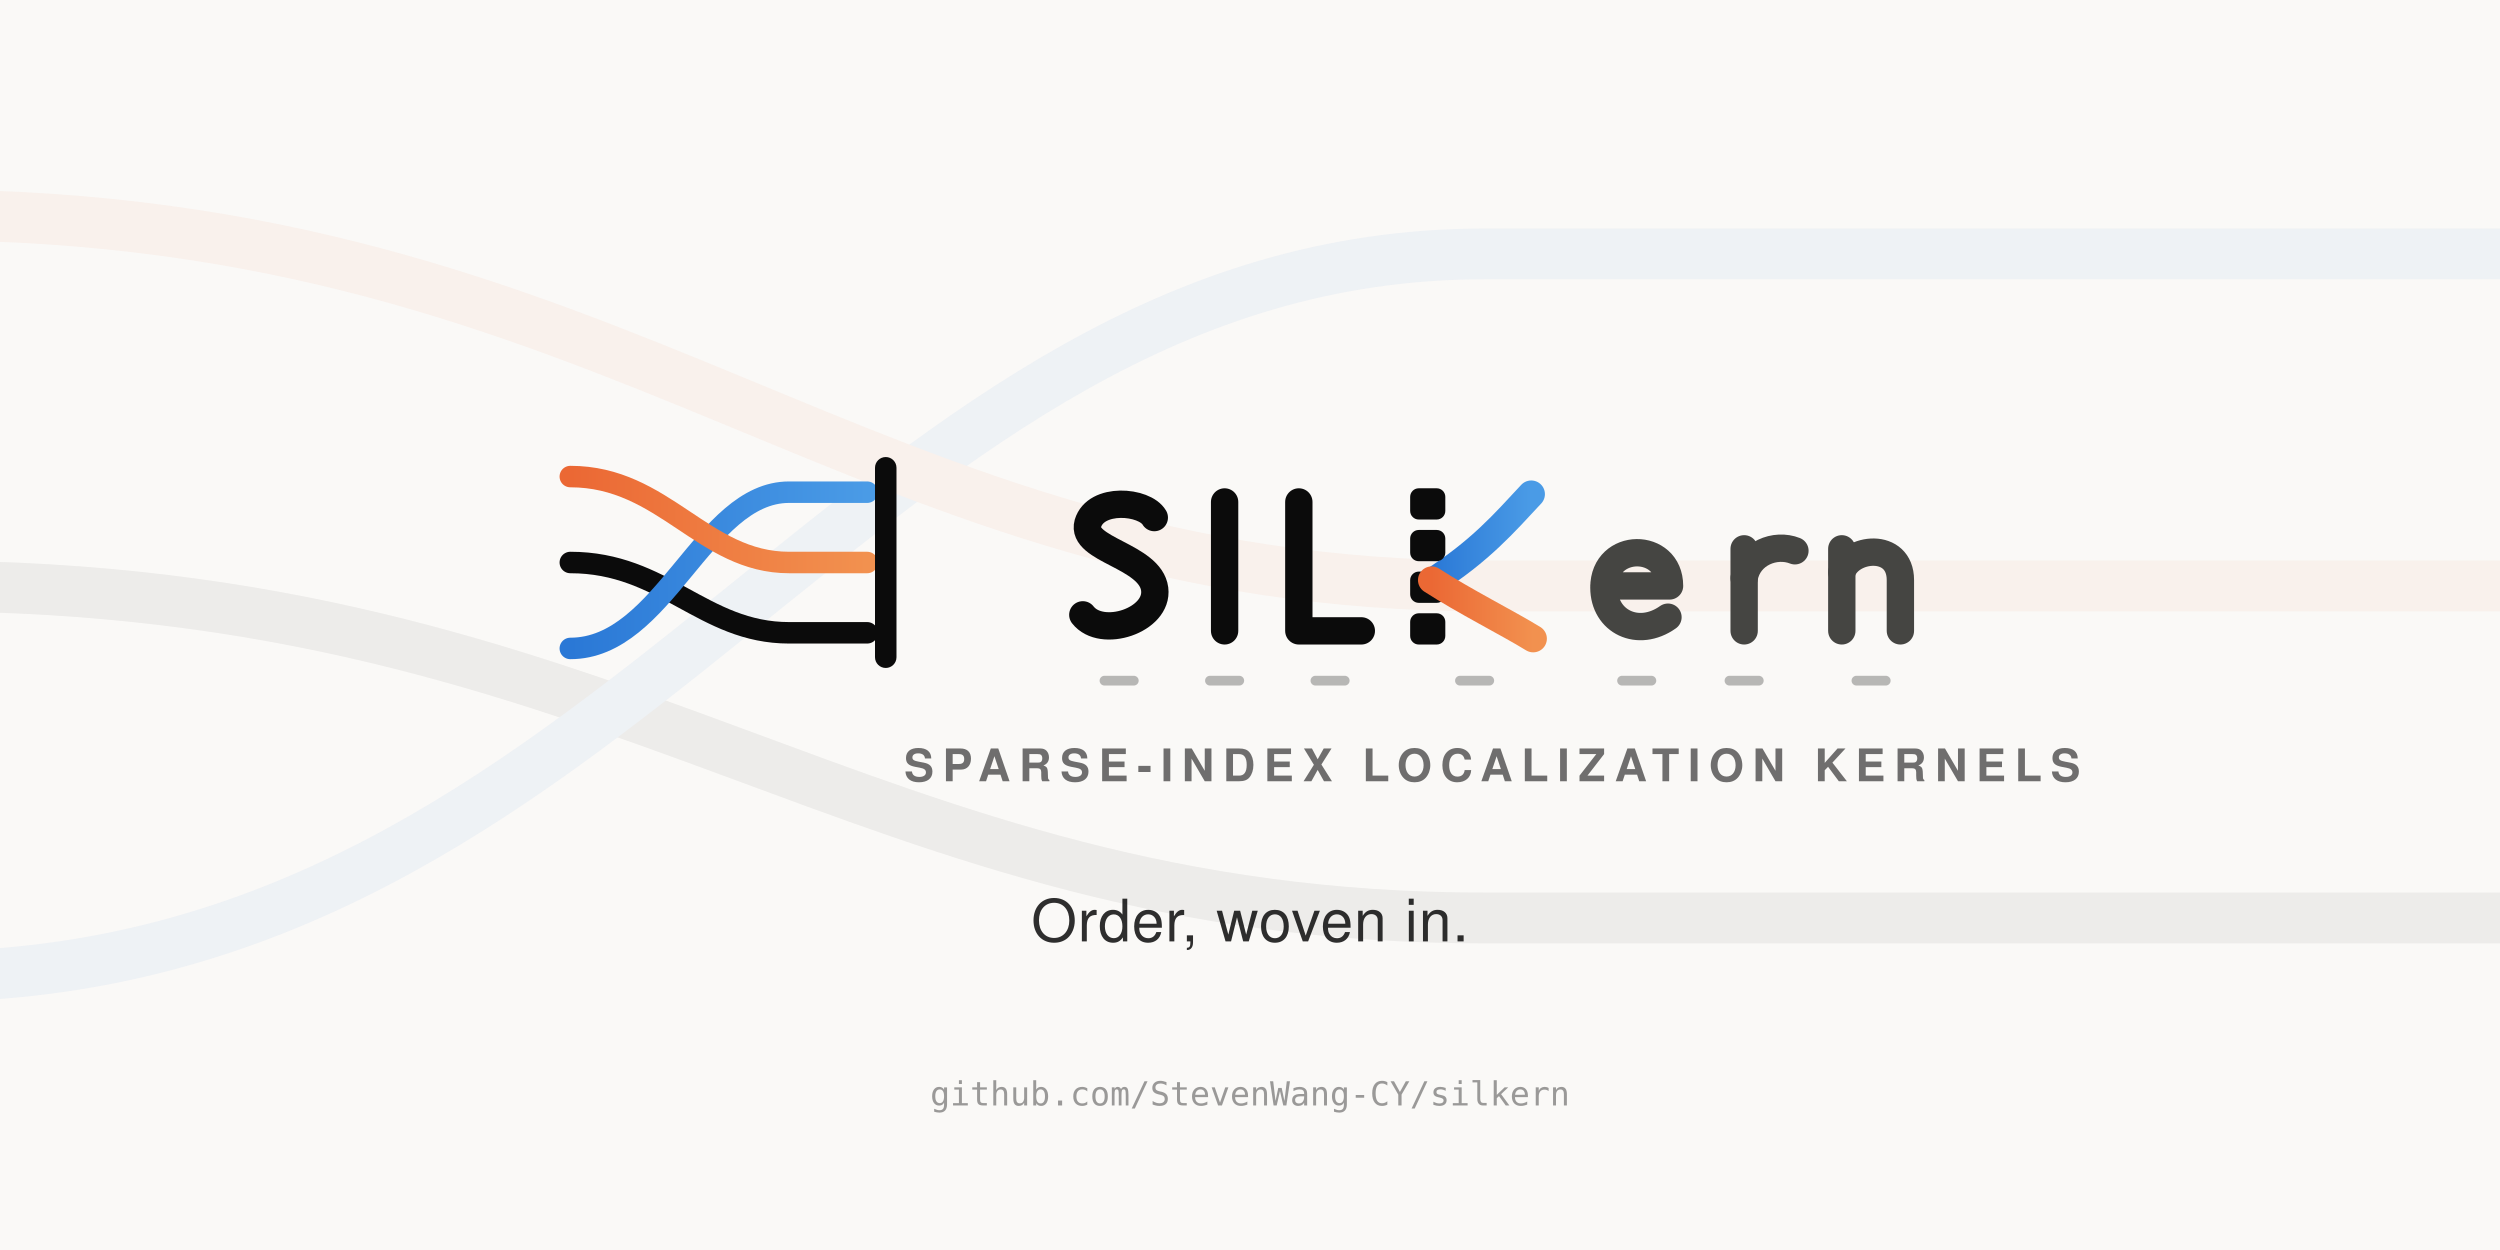
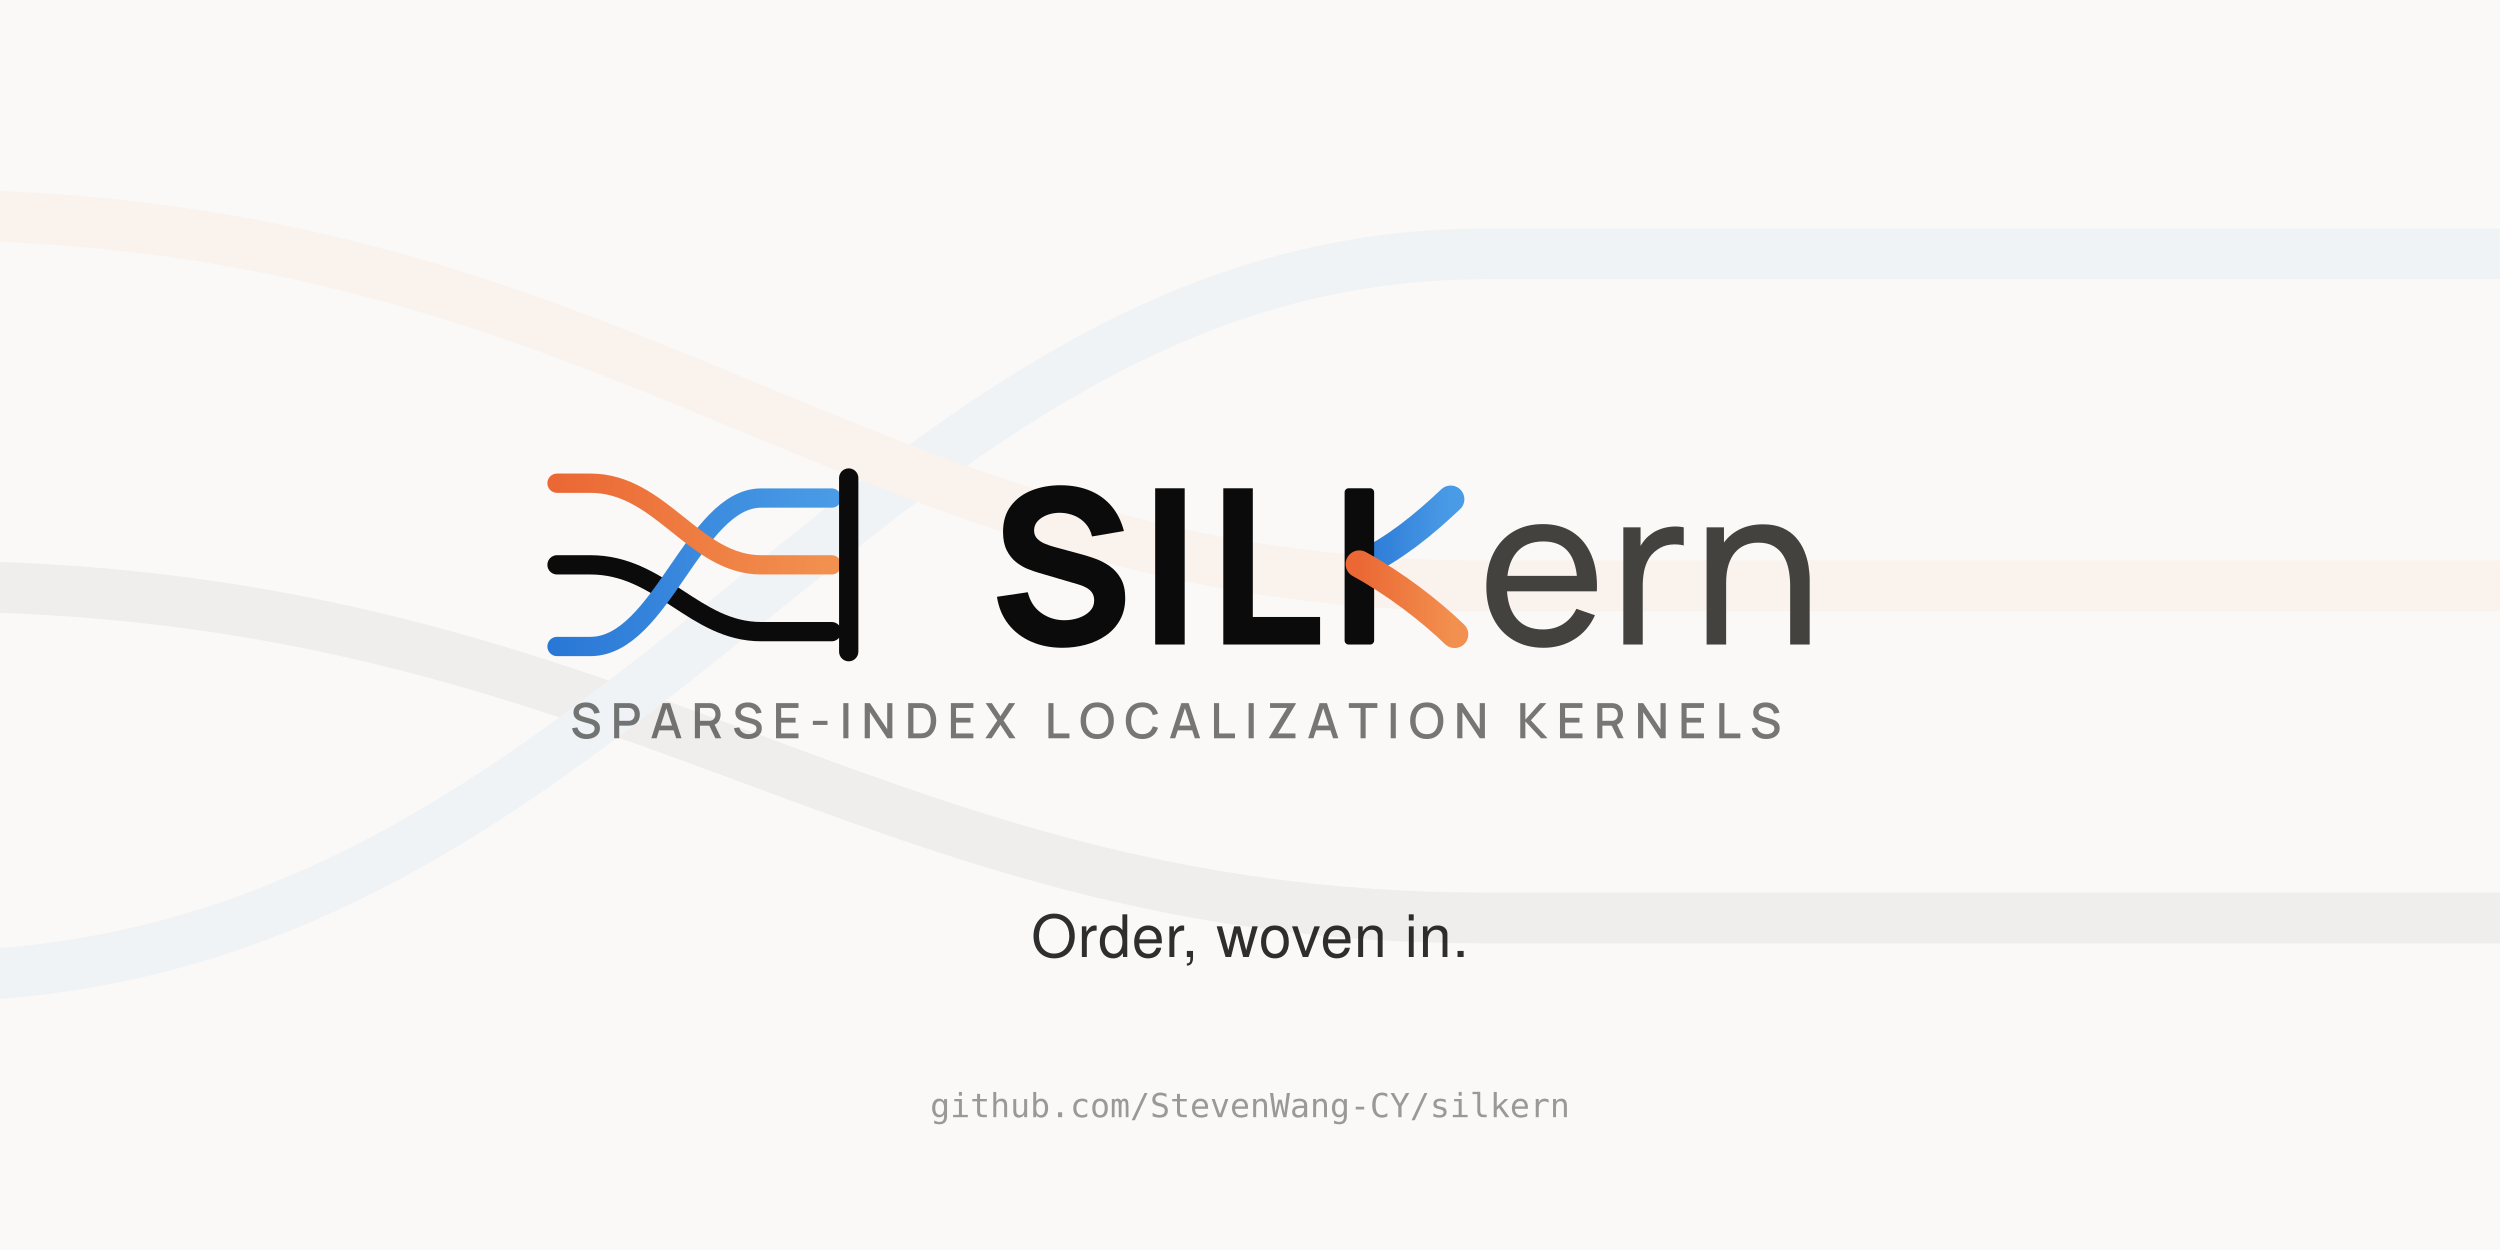
- <svg xmlns="http://www.w3.org/2000/svg" viewBox="0 0 1280 640" width="1280" height="640" role="img" aria-label="SILKern social banner: the weave mark and monoline wordmark over a faint thread motif, with the tagline 'Order, woven in.'">
+ <svg xmlns="http://www.w3.org/2000/svg" viewBox="0 0 1280 640" width="1280" height="640" role="img" aria-label="SILKern social banner: the weave mark and wordmark over a faint thread motif, with the tagline 'Order, woven in.'">
  <defs>
    <linearGradient id="gBlue" x1="0" y1="0" x2="1" y2="0">
      <stop offset="0" stop-color="#2a78d6" />
      <stop offset="1" stop-color="#4a9be6" />
    </linearGradient>
    <linearGradient id="gOrange" x1="0" y1="0" x2="1" y2="0">
      <stop offset="0" stop-color="#eb6834" />
      <stop offset="1" stop-color="#f2914f" />
    </linearGradient>
    <style>
-       .b-ink   { fill: #0b0b0b; }
-       .b-inkS  { stroke: #0b0b0b; }
-       .b-softS { stroke: #454542; }
-       .b-thread{ fill: none; stroke-width: 5.5; stroke-linecap: round; }
-       .b-glyph { fill: none; stroke-width: 7; stroke-linecap: round; stroke-linejoin: round; }
+       .ink { fill: #0b0b0b; } .soft { fill: #43423f; } .sub { fill: #0b0b0b; fill-opacity: .55; }
+       .inkS { stroke: #0b0b0b; }
+       .thread { fill: none; stroke-width: 5.2; stroke-linecap: round; }
+       .kblue  { fill: none; stroke: url(#gBlue);   stroke-width: 7; stroke-linecap: round; }
+       .korange{ fill: none; stroke: url(#gOrange); stroke-width: 7; stroke-linecap: round; }
    </style>
  </defs>
  <rect width="1280" height="640" fill="#faf9f7" />
-   <g fill="none" stroke-linecap="round" stroke-width="26" opacity=".055">
+   <g fill="none" stroke-linecap="round" stroke-width="26" opacity=".05">
    <path stroke="#0b0b0b" d="M -40 300 C 320 300, 440 470, 760 470 L 1320 470" />
    <path stroke="#2a78d6" d="M -40 500 C 320 500, 440 130, 760 130 L 1320 130" />
    <path stroke="#eb6834" d="M -40 110 C 320 110, 440 300, 760 300 L 1320 300" />
  </g>
-   <g transform="translate(268,140) scale(2)">
-     <g transform="translate(6,26)">
-       <path class="b-thread b-inkS" d="M 6 48 C 30 48, 40 66, 62 66 L 82 66" />
-       <path class="b-thread" stroke="url(#gBlue)" d="M 6 70 C 30 70, 40 30, 62 30 L 82 30" />
-       <path class="b-thread" stroke="url(#gOrange)" d="M 6 26 C 30 26, 40 48, 62 48 L 82 48" />
-       <rect class="b-ink" x="84" y="21" width="5.5" height="54" rx="2.75" />
+   <g transform="translate(250,150) scale(2)">
+     <g transform="translate(10,24) scale(0.95)">
+       <path class="thread inkS" d="M 8 48 H 17 C 36 48, 45 66, 63 66 H 82" />
+       <path class="thread" stroke="url(#gBlue)" d="M 8 70 H 17 C 36 70, 45 30, 63 30 H 82" />
+       <path class="thread" stroke="url(#gOrange)" d="M 8 26 H 17 C 36 26, 45 48, 63 48 H 82" />
+       <rect class="ink" x="84" y="22" width="5.2" height="52" rx="2.6" />
    </g>
-     <g transform="translate(0,55)">
-       <path class="b-glyph b-inkS" transform="translate(140,0)" d="M 21.5 7.5 C 19 3.2, 6.5 2.2, 4.5 9 C 2.6 15.8, 20.5 17.2, 21.6 25.8 C 22.6 33.8, 8 38.6, 3.2 32.4" />
-       <path class="b-glyph b-inkS" transform="translate(176,0)" d="M 3.5 3.5 V 36.5" />
-       <path class="b-glyph b-inkS" transform="translate(195,0)" d="M 3.5 3.5 V 36.5 H 19.5" />
-       <g transform="translate(227,0)">
-         <path class="b-glyph" stroke="url(#gBlue)" d="M 31 1.5 C 24 9, 18 16, 5.5 24" />
-         <rect class="b-ink" x="0" y="0" width="9" height="8" rx="2.2" />
-         <rect class="b-ink" x="0" y="10.67" width="9" height="8" rx="2.2" />
-         <rect class="b-ink" x="0" y="21.33" width="9" height="8" rx="2.2" />
-         <rect class="b-ink" x="0" y="32" width="9" height="8" rx="2.2" />
-         <path class="b-glyph" stroke="url(#gOrange)" d="M 5.5 23.5 C 14 29, 25 34.5, 31.5 38.5" />
+     <g transform="translate(128,90)">
+       <g transform="translate(0.00,0) scale(0.027778,-0.027778)">
+         <path class="ink" d="M684 -30Q524 -30 395.5 26.5Q267 83 184.5 188.5Q102 294 80 440L364 482Q394 358 488.0 291.0Q582 224 702 224Q769 224 832.0 245.0Q895 266 935.5 307.0Q976 348 976 408Q976 430 969.5 450.5Q963 471 948.0 489.0Q933 507 905.5 523.0Q878 539 836 552L462 662Q420 674 364.5 696.0Q309 718 257.0 759.0Q205 800 170.5 867.5Q136 935 136 1038Q136 1183 209.0 1279.0Q282 1375 404.0 1422.0Q526 1469 674 1468Q823 1466 940.0 1417.0Q1057 1368 1136.0 1274.5Q1215 1181 1250 1046L956 996Q940 1066 897.0 1114.0Q854 1162 794.5 1187.0Q735 1212 670 1214Q606 1216 549.5 1196.5Q493 1177 457.5 1140.0Q422 1103 422 1052Q422 1005 451.0 975.5Q480 946 524.0 928.0Q568 910 614 898L864 830Q920 815 988.0 790.5Q1056 766 1118.5 722.5Q1181 679 1221.5 608.0Q1262 537 1262 428Q1262 312 1213.5 225.5Q1165 139 1083.0 82.5Q1001 26 897.5 -2.0Q794 -30 684 -30Z" />
      </g>
-       <path class="b-glyph b-softS" transform="translate(273,0)" d="M 3.6 25 H 20.4 C 20.4 13.6, 3.6 13.6, 3.6 25.4 C 3.6 34.2, 12.4 38.4, 20 33" />
-       <g transform="translate(309,0)">
-         <path class="b-glyph b-softS" d="M 3.5 15.5 V 36.5" />
-         <path class="b-glyph b-softS" d="M 3.5 23 C 4.6 16.6, 11.5 14, 16.5 16" />
+       <g transform="translate(38.28,0) scale(0.027778,-0.027778)">
+         <path class="ink" d="M160 0V1440H432V0Z" />
      </g>
-       <g transform="translate(334,0)">
-         <path class="b-glyph b-softS" d="M 3.5 15.5 V 36.5" />
-         <path class="b-glyph b-softS" d="M 3.5 21.5 C 5.5 15, 18.5 13.6, 18.5 23.5 V 36.5" />
+       <g transform="translate(55.72,0) scale(0.027778,-0.027778)">
+         <path class="ink" d="M160 0V1440H432V254H1052V0Z" />
+       </g>
+       <g transform="translate(86.78,0)">
+         <path class="kblue" d="M 31.6 -37.2 C 24.5 -30.5, 17.5 -24.8, 8.6 -20.4" />
+         <rect class="ink" x="4.44" y="-40" width="7.56" height="40" rx="1" />
+         <path class="korange" d="M 8.2 -20.6 C 17.5 -15.5, 26.5 -8.5, 32.6 -2.6" />
+       </g>
+       <g transform="translate(125.28,0) scale(0.027778,-0.027778)">
+         <path class="soft" d="M608 -30Q448.5 -30 330.0 40.25Q211.5 110.5 145.75 237.25Q80 364 80 533Q80 710 144.75 839.5Q209.5 969 326.25 1039.5Q443 1110 600 1110Q762.5 1110 877.0 1035.0Q991.5 960 1049.25 821.0Q1107 682 1098.5 490H919V554Q916 753 838.0 851.5Q760 950 606 950Q440.5 950 354.75 844.0Q269 738 269 540Q269 349 354.75 244.0Q440.5 139 600 139Q707 139 786.0 188.0Q865 237 910 329L1081 270Q1017.5 127 891.25 48.5Q765 -30 608 -30ZM209 490V633H1007V490Z" />
+       </g>
+       <g transform="translate(158.68,0) scale(0.027778,-0.027778)">
+         <path class="soft" d="M140 0V1080H299V819L273 853Q292 903 322.5 945.0Q353 987 391 1014Q432.5 1047.5 485.75 1065.5Q539 1083.5 594.0 1087.0Q649 1090.5 697 1080V913Q641 927.5 573.75 920.5Q506.5 913.5 450 872Q397.5 834.5 369.25 781.75Q341 729 330.0 667.5Q319 606 319 542V0Z" />
+       </g>
+       <g transform="translate(180.03,0) scale(0.027778,-0.027778)">
+         <path class="soft" d="M909 0V541Q909 617.5 895.25 688.5Q881.5 759.5 848.0 816.25Q814.5 873 758.0 906.0Q701.5 939 616 939Q549 939 494.25 916.25Q439.5 893.5 400.5 847.75Q361.5 802 340.25 732.5Q319 663 319 569L202 605Q202 761.5 258.5 874.25Q315 987 417.5 1047.5Q520 1108 659 1108Q763.5 1108 837.75 1075.0Q912 1042 961.0 987.25Q1010 932.5 1038.0 865.25Q1066 798 1077.5 728.25Q1089 658.5 1089 597V0ZM139 0V1080H299V791H319V0Z" />
      </g>
    </g>
-     <g class="b-ink" fill-opacity=".28">
-       <rect x="147.5" y="103" width="10" height="2.5" rx="1.25" />
-       <rect x="174.5" y="103" width="10" height="2.5" rx="1.25" />
-       <rect x="201.5" y="103" width="10" height="2.5" rx="1.25" />
-       <rect x="238.5" y="103" width="10" height="2.5" rx="1.25" />
-       <rect x="280" y="103" width="10" height="2.5" rx="1.25" />
-       <rect x="307.5" y="103" width="10" height="2.5" rx="1.25" />
-       <rect x="340" y="103" width="10" height="2.5" rx="1.25" />
+     <g transform="translate(21,114)">
+       <g transform="translate(0.00,0) scale(0.00625,-0.00625)">
+         <path class="sub" d="M662.001 -30Q506.668 -30 382.167 23.5Q257.667 77 177.167 176.334Q96.667 275.668 73.334 412.668L290.671 446.002Q323.671 314.003 428.67 240.67Q533.67 167.337 674.002 167.337Q760.667 167.337 834 194.67Q907.333 222.003 951.666 273.502Q995.999 325.001 995.999 397.334Q995.999 436.333 982.666 466.332Q969.333 496.332 945.5 518.498Q921.667 540.665 888.334 557.331Q855.001 573.998 815.335 585.998L446.001 695.331Q392.002 710.998 336.168 736.664Q280.335 762.331 233.668 803.664Q187.001 844.997 158.167 906.664Q129.334 968.331 129.334 1055.999Q129.334 1189.333 197.834 1281.833Q266.334 1374.333 383.001 1421.833Q499.668 1469.333 644.668 1468.667Q791.002 1467.333 906.335 1417.333Q1021.669 1367.333 1098.169 1273.5Q1174.669 1179.667 1204.003 1047.333L979.999 1008.666Q964.665 1090.332 915.999 1148.831Q867.333 1207.331 796 1238.664Q724.667 1269.996 642.002 1271.33Q561.669 1272.663 495.503 1246.664Q429.337 1220.664 389.671 1173.998Q350.004 1127.332 350.004 1065.999Q350.004 1006 384.837 969.167Q419.67 932.334 471.337 910.834Q523.003 889.335 574.002 875.335L840.001 800.002Q890.002 786.335 953.669 762.835Q1017.336 739.335 1076.836 697.002Q1136.336 654.668 1175.169 585.501Q1214.003 516.335 1214.003 410.668Q1214.003 302.334 1170.003 219.667Q1126.002 137 1049.335 81.667Q972.668 26.333 873.001 -1.833Q773.335 -30 662.001 -30Z" />
+       </g>
+       <g transform="translate(10.34,0) scale(0.00625,-0.00625)">
+         <path class="sub" d="M140 0V1440H722.002Q743.002 1440 774.002 1438.5Q805.002 1437 832.669 1432Q953.336 1413.333 1033.836 1350.166Q1114.336 1287 1154.17 1191.166Q1194.003 1095.333 1194.003 978.666Q1194.003 861.999 1153.836 766.165Q1113.67 670.332 1033.169 607.165Q952.669 543.998 832.669 525.332Q805.002 521.332 773.669 519.332Q742.335 517.332 722.002 517.332H349.337V0ZM349.337 714.668H714.001Q733.668 714.668 758.168 716.668Q782.668 718.668 804.668 724.002Q869.001 739.335 907.834 779.668Q946.666 820.001 963.999 872.834Q981.332 925.667 981.332 978.666Q981.332 1031.665 963.999 1084.498Q946.666 1137.33 907.834 1177.663Q869.001 1217.997 804.668 1233.33Q782.668 1238.997 758.168 1240.83Q733.668 1242.663 714.001 1242.663H349.337Z" />
+       </g>
+       <g transform="translate(20.48,0) scale(0.00625,-0.00625)">
+         <path class="sub" d="M40 0 507.998 1440H808.671L1276.67 0H1059.999L628.668 1313.997H683.335L256.671 0ZM282.668 324.665V520.669H1034.668V324.665Z" />
+       </g>
+       <g transform="translate(31.01,0) scale(0.00625,-0.00625)">
+         <path class="sub" d="M140 0V1440H722.002Q743.002 1440 774.002 1438.5Q805.002 1437 832.669 1432Q953.336 1413.333 1033.836 1350.166Q1114.336 1287 1154.17 1191.166Q1194.003 1095.333 1194.003 978.666Q1194.003 806.665 1106.003 682.332Q1018.003 557.998 842.002 527.331L756.666 517.332H349.337V0ZM981.998 0 697.998 586 908.669 640 1220.669 0ZM349.337 714.668H714.001Q733.668 714.668 758.168 716.668Q782.668 718.668 804.668 724.002Q869.001 739.335 907.834 779.668Q946.666 820.001 963.999 872.834Q981.332 925.667 981.332 978.666Q981.332 1031.665 963.999 1084.498Q946.666 1137.33 907.834 1177.663Q869.001 1217.997 804.668 1233.33Q782.668 1238.997 758.168 1240.83Q733.668 1242.663 714.001 1242.663H349.337Z" />
+       </g>
+       <g transform="translate(41.44,0) scale(0.00625,-0.00625)">
+         <path class="sub" d="M662.001 -30Q506.668 -30 382.167 23.5Q257.667 77 177.167 176.334Q96.667 275.668 73.334 412.668L290.671 446.002Q323.671 314.003 428.67 240.67Q533.67 167.337 674.002 167.337Q760.667 167.337 834 194.67Q907.333 222.003 951.666 273.502Q995.999 325.001 995.999 397.334Q995.999 436.333 982.666 466.332Q969.333 496.332 945.5 518.498Q921.667 540.665 888.334 557.331Q855.001 573.998 815.335 585.998L446.001 695.331Q392.002 710.998 336.168 736.664Q280.335 762.331 233.668 803.664Q187.001 844.997 158.167 906.664Q129.334 968.331 129.334 1055.999Q129.334 1189.333 197.834 1281.833Q266.334 1374.333 383.001 1421.833Q499.668 1469.333 644.668 1468.667Q791.002 1467.333 906.335 1417.333Q1021.669 1367.333 1098.169 1273.5Q1174.669 1179.667 1204.003 1047.333L979.999 1008.666Q964.665 1090.332 915.999 1148.831Q867.333 1207.331 796 1238.664Q724.667 1269.996 642.002 1271.33Q561.669 1272.663 495.503 1246.664Q429.337 1220.664 389.671 1173.998Q350.004 1127.332 350.004 1065.999Q350.004 1006 384.837 969.167Q419.67 932.334 471.337 910.834Q523.003 889.335 574.002 875.335L840.001 800.002Q890.002 786.335 953.669 762.835Q1017.336 739.335 1076.836 697.002Q1136.336 654.668 1175.169 585.501Q1214.003 516.335 1214.003 410.668Q1214.003 302.334 1170.003 219.667Q1126.002 137 1049.335 81.667Q972.668 26.333 873.001 -1.833Q773.335 -30 662.001 -30Z" />
+       </g>
+       <g transform="translate(51.79,0) scale(0.00625,-0.00625)">
+         <path class="sub" d="M140 0V1440H1060.001V1242.663H349.337V839.336H940.001V641.999H349.337V197.337H1060.001V0Z" />
+       </g>
+       <g transform="translate(61.34,0) scale(0.00625,-0.00625)">
+         <path class="sub" d="M120 546.665V714.668H720V546.665Z" />
+       </g>
+       <g transform="translate(68.89,0) scale(0.00625,-0.00625)">
+         <path class="sub" d="M160 0V1440H369.337V0Z" />
+       </g>
+       <g transform="translate(74.49,0) scale(0.00625,-0.00625)">
+         <path class="sub" d="M140 0V1440H352.004L1061.332 370.007V1440H1273.336V0H1061.332L352.004 1070.66V0Z" />
+       </g>
+       <g transform="translate(85.62,0) scale(0.00625,-0.00625)">
+         <path class="sub" d="M140 0V1440H591.334Q611.334 1440 665.667 1439.0Q720.001 1438 770 1431.333Q939.001 1409.667 1054.501 1310Q1170.001 1210.333 1229.002 1056.833Q1288.002 903.333 1288.002 720Q1288.002 536.333 1229.002 382.833Q1170.001 229.333 1054.501 129.833Q939.001 30.333 770 8.667Q720.334 2.333 665.501 1.167Q610.667 0 591.334 0ZM354.004 198.67H591.334Q625.334 198.67 672.167 200.67Q719 202.67 754.667 209.337Q864.666 230.003 933.166 304.503Q1001.665 379.003 1033.831 487.835Q1065.998 596.668 1065.998 720Q1065.998 846.666 1033.165 955.498Q1000.332 1064.331 931.499 1137.497Q862.666 1210.663 754.667 1230.663Q719 1237.997 671.667 1239.663Q624.334 1241.33 591.334 1241.33H354.004Z" />
+       </g>
+       <g transform="translate(96.56,0) scale(0.00625,-0.00625)">
+         <path class="sub" d="M140 0V1440H1060.001V1242.663H349.337V839.336H940.001V641.999H349.337V197.337H1060.001V0Z" />
+       </g>
+       <g transform="translate(106.11,0) scale(0.00625,-0.00625)">
+         <path class="sub" d="M20 0 511.333 728.667 33.333 1440H289.338L640.002 906.003L988.666 1440H1246.004L768.005 728.667L1258.004 0H1001.999L640.002 550.663L277.338 0Z" />
+       </g>
+       <g transform="translate(121.39,0) scale(0.00625,-0.00625)">
+         <path class="sub" d="M160 0V1440H369.337V197.337H1021.335V0Z" />
+       </g>
+       <g transform="translate(130.26,0) scale(0.00625,-0.00625)">
+         <path class="sub" d="M740.668 -30Q525.001 -30 372.834 64.667Q220.667 159.333 140.334 328.333Q60 497.333 60 720Q60 942.667 140.334 1111.667Q220.667 1280.667 372.834 1375.333Q525.001 1470 740.668 1470Q956.334 1470 1108.501 1375.333Q1260.668 1280.667 1341.002 1111.667Q1421.335 942.667 1421.335 720Q1421.335 497.333 1341.002 328.333Q1260.668 159.333 1108.501 64.667Q956.334 -30 740.668 -30ZM740.668 168.67Q893.667 167.337 995.499 236.503Q1097.332 305.669 1148.332 430.335Q1199.331 555.001 1199.331 720Q1199.331 884.999 1148.332 1008.498Q1097.332 1131.997 995.499 1200.997Q893.667 1269.996 740.668 1271.33Q587.669 1272.663 486.169 1203.664Q384.67 1134.664 333.67 1009.832Q282.671 884.999 282.004 720Q281.337 555.001 332.337 431.668Q383.337 308.336 485.503 239.17Q587.669 170.004 740.668 168.67Z" />
+       </g>
+       <g transform="translate(141.82,0) scale(0.00625,-0.00625)">
+         <path class="sub" d="M740.668 -30Q525.001 -30 372.834 64.667Q220.667 159.333 140.334 328.333Q60 497.333 60 720Q60 942.667 140.334 1111.667Q220.667 1280.667 372.834 1375.333Q525.001 1470 740.668 1470Q990.001 1470 1153.668 1344.167Q1317.335 1218.334 1381.335 1005.334L1169.331 947.999Q1126.665 1098.998 1019.499 1185.164Q912.333 1271.33 740.668 1271.33Q587.669 1271.33 485.836 1202.33Q384.003 1133.331 332.67 1009.165Q281.337 884.999 280.671 720Q280.004 555.001 331.337 431.002Q382.67 307.003 485.169 237.836Q587.669 168.67 740.668 168.67Q912.333 168.67 1019.499 255.336Q1126.665 342.002 1169.331 492.001L1381.335 434.666Q1317.335 221.666 1153.668 95.833Q990.001 -30 740.668 -30Z" />
+       </g>
+       <g transform="translate(153.25,0) scale(0.00625,-0.00625)">
+         <path class="sub" d="M40 0 507.998 1440H808.671L1276.67 0H1059.999L628.668 1313.997H683.335L256.671 0ZM282.668 324.665V520.669H1034.668V324.665Z" />
+       </g>
+       <g transform="translate(163.78,0) scale(0.00625,-0.00625)">
+         <path class="sub" d="M160 0V1440H369.337V197.337H1021.335V0Z" />
+       </g>
+       <g transform="translate(172.65,0) scale(0.00625,-0.00625)">
+         <path class="sub" d="M160 0V1440H369.337V0Z" />
+       </g>
+       <g transform="translate(178.26,0) scale(0.00625,-0.00625)">
+         <path class="sub" d="M100 0V32.667L835.33 1242.663H140.001V1440H1194.004V1406L462.674 198.004H1180.67V0Z" />
+       </g>
+       <g transform="translate(188.64,0) scale(0.00625,-0.00625)">
+         <path class="sub" d="M40 0 507.998 1440H808.671L1276.67 0H1059.999L628.668 1313.997H683.335L256.671 0ZM282.668 324.665V520.669H1034.668V324.665Z" />
+       </g>
+       <g transform="translate(199.18,0) scale(0.00625,-0.00625)">
+         <path class="sub" d="M498.665 0V1242.663H20V1440H1186.667V1242.663H708.002V0Z" />
+       </g>
+       <g transform="translate(209.02,0) scale(0.00625,-0.00625)">
+         <path class="sub" d="M160 0V1440H369.337V0Z" />
+       </g>
+       <g transform="translate(214.62,0) scale(0.00625,-0.00625)">
+         <path class="sub" d="M740.668 -30Q525.001 -30 372.834 64.667Q220.667 159.333 140.334 328.333Q60 497.333 60 720Q60 942.667 140.334 1111.667Q220.667 1280.667 372.834 1375.333Q525.001 1470 740.668 1470Q956.334 1470 1108.501 1375.333Q1260.668 1280.667 1341.002 1111.667Q1421.335 942.667 1421.335 720Q1421.335 497.333 1341.002 328.333Q1260.668 159.333 1108.501 64.667Q956.334 -30 740.668 -30ZM740.668 168.67Q893.667 167.337 995.499 236.503Q1097.332 305.669 1148.332 430.335Q1199.331 555.001 1199.331 720Q1199.331 884.999 1148.332 1008.498Q1097.332 1131.997 995.499 1200.997Q893.667 1269.996 740.668 1271.33Q587.669 1272.663 486.169 1203.664Q384.67 1134.664 333.67 1009.832Q282.671 884.999 282.004 720Q281.337 555.001 332.337 431.668Q383.337 308.336 485.503 239.17Q587.669 170.004 740.668 168.67Z" />
+       </g>
+       <g transform="translate(226.18,0) scale(0.00625,-0.00625)">
+         <path class="sub" d="M140 0V1440H352.004L1061.332 370.007V1440H1273.336V0H1061.332L352.004 1070.66V0Z" />
+       </g>
+       <g transform="translate(242.31,0) scale(0.00625,-0.00625)">
+         <path class="sub" d="M140 0V1440H349.337V768L952 1440H1212.005L575.34 737.333L1258.671 0H990.666L349.337 687.998V0Z" />
+       </g>
+       <g transform="translate(252.48,0) scale(0.00625,-0.00625)">
+         <path class="sub" d="M140 0V1440H1060.001V1242.663H349.337V839.336H940.001V641.999H349.337V197.337H1060.001V0Z" />
+       </g>
+       <g transform="translate(262.03,0) scale(0.00625,-0.00625)">
+         <path class="sub" d="M140 0V1440H722.002Q743.002 1440 774.002 1438.5Q805.002 1437 832.669 1432Q953.336 1413.333 1033.836 1350.166Q1114.336 1287 1154.17 1191.166Q1194.003 1095.333 1194.003 978.666Q1194.003 806.665 1106.003 682.332Q1018.003 557.998 842.002 527.331L756.666 517.332H349.337V0ZM981.998 0 697.998 586 908.669 640 1220.669 0ZM349.337 714.668H714.001Q733.668 714.668 758.168 716.668Q782.668 718.668 804.668 724.002Q869.001 739.335 907.834 779.668Q946.666 820.001 963.999 872.834Q981.332 925.667 981.332 978.666Q981.332 1031.665 963.999 1084.498Q946.666 1137.33 907.834 1177.663Q869.001 1217.997 804.668 1233.33Q782.668 1238.997 758.168 1240.83Q733.668 1242.663 714.001 1242.663H349.337Z" />
+       </g>
+       <g transform="translate(272.46,0) scale(0.00625,-0.00625)">
+         <path class="sub" d="M140 0V1440H352.004L1061.332 370.007V1440H1273.336V0H1061.332L352.004 1070.66V0Z" />
+       </g>
+       <g transform="translate(283.59,0) scale(0.00625,-0.00625)">
+         <path class="sub" d="M140 0V1440H1060.001V1242.663H349.337V839.336H940.001V641.999H349.337V197.337H1060.001V0Z" />
+       </g>
+       <g transform="translate(293.14,0) scale(0.00625,-0.00625)">
+         <path class="sub" d="M160 0V1440H369.337V197.337H1021.335V0Z" />
+       </g>
+       <g transform="translate(302.01,0) scale(0.00625,-0.00625)">
+         <path class="sub" d="M662.001 -30Q506.668 -30 382.167 23.5Q257.667 77 177.167 176.334Q96.667 275.668 73.334 412.668L290.671 446.002Q323.671 314.003 428.67 240.67Q533.67 167.337 674.002 167.337Q760.667 167.337 834 194.67Q907.333 222.003 951.666 273.502Q995.999 325.001 995.999 397.334Q995.999 436.333 982.666 466.332Q969.333 496.332 945.5 518.498Q921.667 540.665 888.334 557.331Q855.001 573.998 815.335 585.998L446.001 695.331Q392.002 710.998 336.168 736.664Q280.335 762.331 233.668 803.664Q187.001 844.997 158.167 906.664Q129.334 968.331 129.334 1055.999Q129.334 1189.333 197.834 1281.833Q266.334 1374.333 383.001 1421.833Q499.668 1469.333 644.668 1468.667Q791.002 1467.333 906.335 1417.333Q1021.669 1367.333 1098.169 1273.5Q1174.669 1179.667 1204.003 1047.333L979.999 1008.666Q964.665 1090.332 915.999 1148.831Q867.333 1207.331 796 1238.664Q724.667 1269.996 642.002 1271.33Q561.669 1272.663 495.503 1246.664Q429.337 1220.664 389.671 1173.998Q350.004 1127.332 350.004 1065.999Q350.004 1006 384.837 969.167Q419.67 932.334 471.337 910.834Q523.003 889.335 574.002 875.335L840.001 800.002Q890.002 786.335 953.669 762.835Q1017.336 739.335 1076.836 697.002Q1136.336 654.668 1175.169 585.501Q1214.003 516.335 1214.003 410.668Q1214.003 302.334 1170.003 219.667Q1126.002 137 1049.335 81.667Q972.668 26.333 873.001 -1.833Q773.335 -30 662.001 -30Z" />
+       </g>
    </g>
-     <text fill="#0b0b0b" fill-opacity=".58" font-weight="600" font-size="11.5" letter-spacing="2.2" font-family="-apple-system, &quot;Segoe UI&quot;, &quot;Helvetica Neue&quot;, Helvetica, Arial, sans-serif" x="248" y="130" text-anchor="middle">SPARSE-INDEX LOCALIZATION KERNELS</text>
  </g>
-   <text fill="#0b0b0b" fill-opacity=".85" font-size="30" letter-spacing=".5" x="640" y="482" text-anchor="middle" font-family="-apple-system, &quot;Segoe UI&quot;, &quot;Helvetica Neue&quot;, Helvetica, Arial, sans-serif">Order, woven in.</text>
-   <text fill="#0b0b0b" fill-opacity=".4" font-size="17" x="640" y="566" text-anchor="middle" font-family="ui-monospace, SFMono-Regular, Menlo, Consolas, monospace">github.com/StevenWang-CY/silkern</text>
+   <text fill="#0b0b0b" fill-opacity=".85" font-size="30" letter-spacing=".5" x="640" y="490" text-anchor="middle" font-family="-apple-system, &quot;Segoe UI&quot;, &quot;Helvetica Neue&quot;, Helvetica, Arial, sans-serif">Order, woven in.</text>
+   <text fill="#0b0b0b" fill-opacity=".4" font-size="17" x="640" y="572" text-anchor="middle" font-family="ui-monospace, SFMono-Regular, Menlo, Consolas, monospace">github.com/StevenWang-CY/silkern</text>
</svg>
